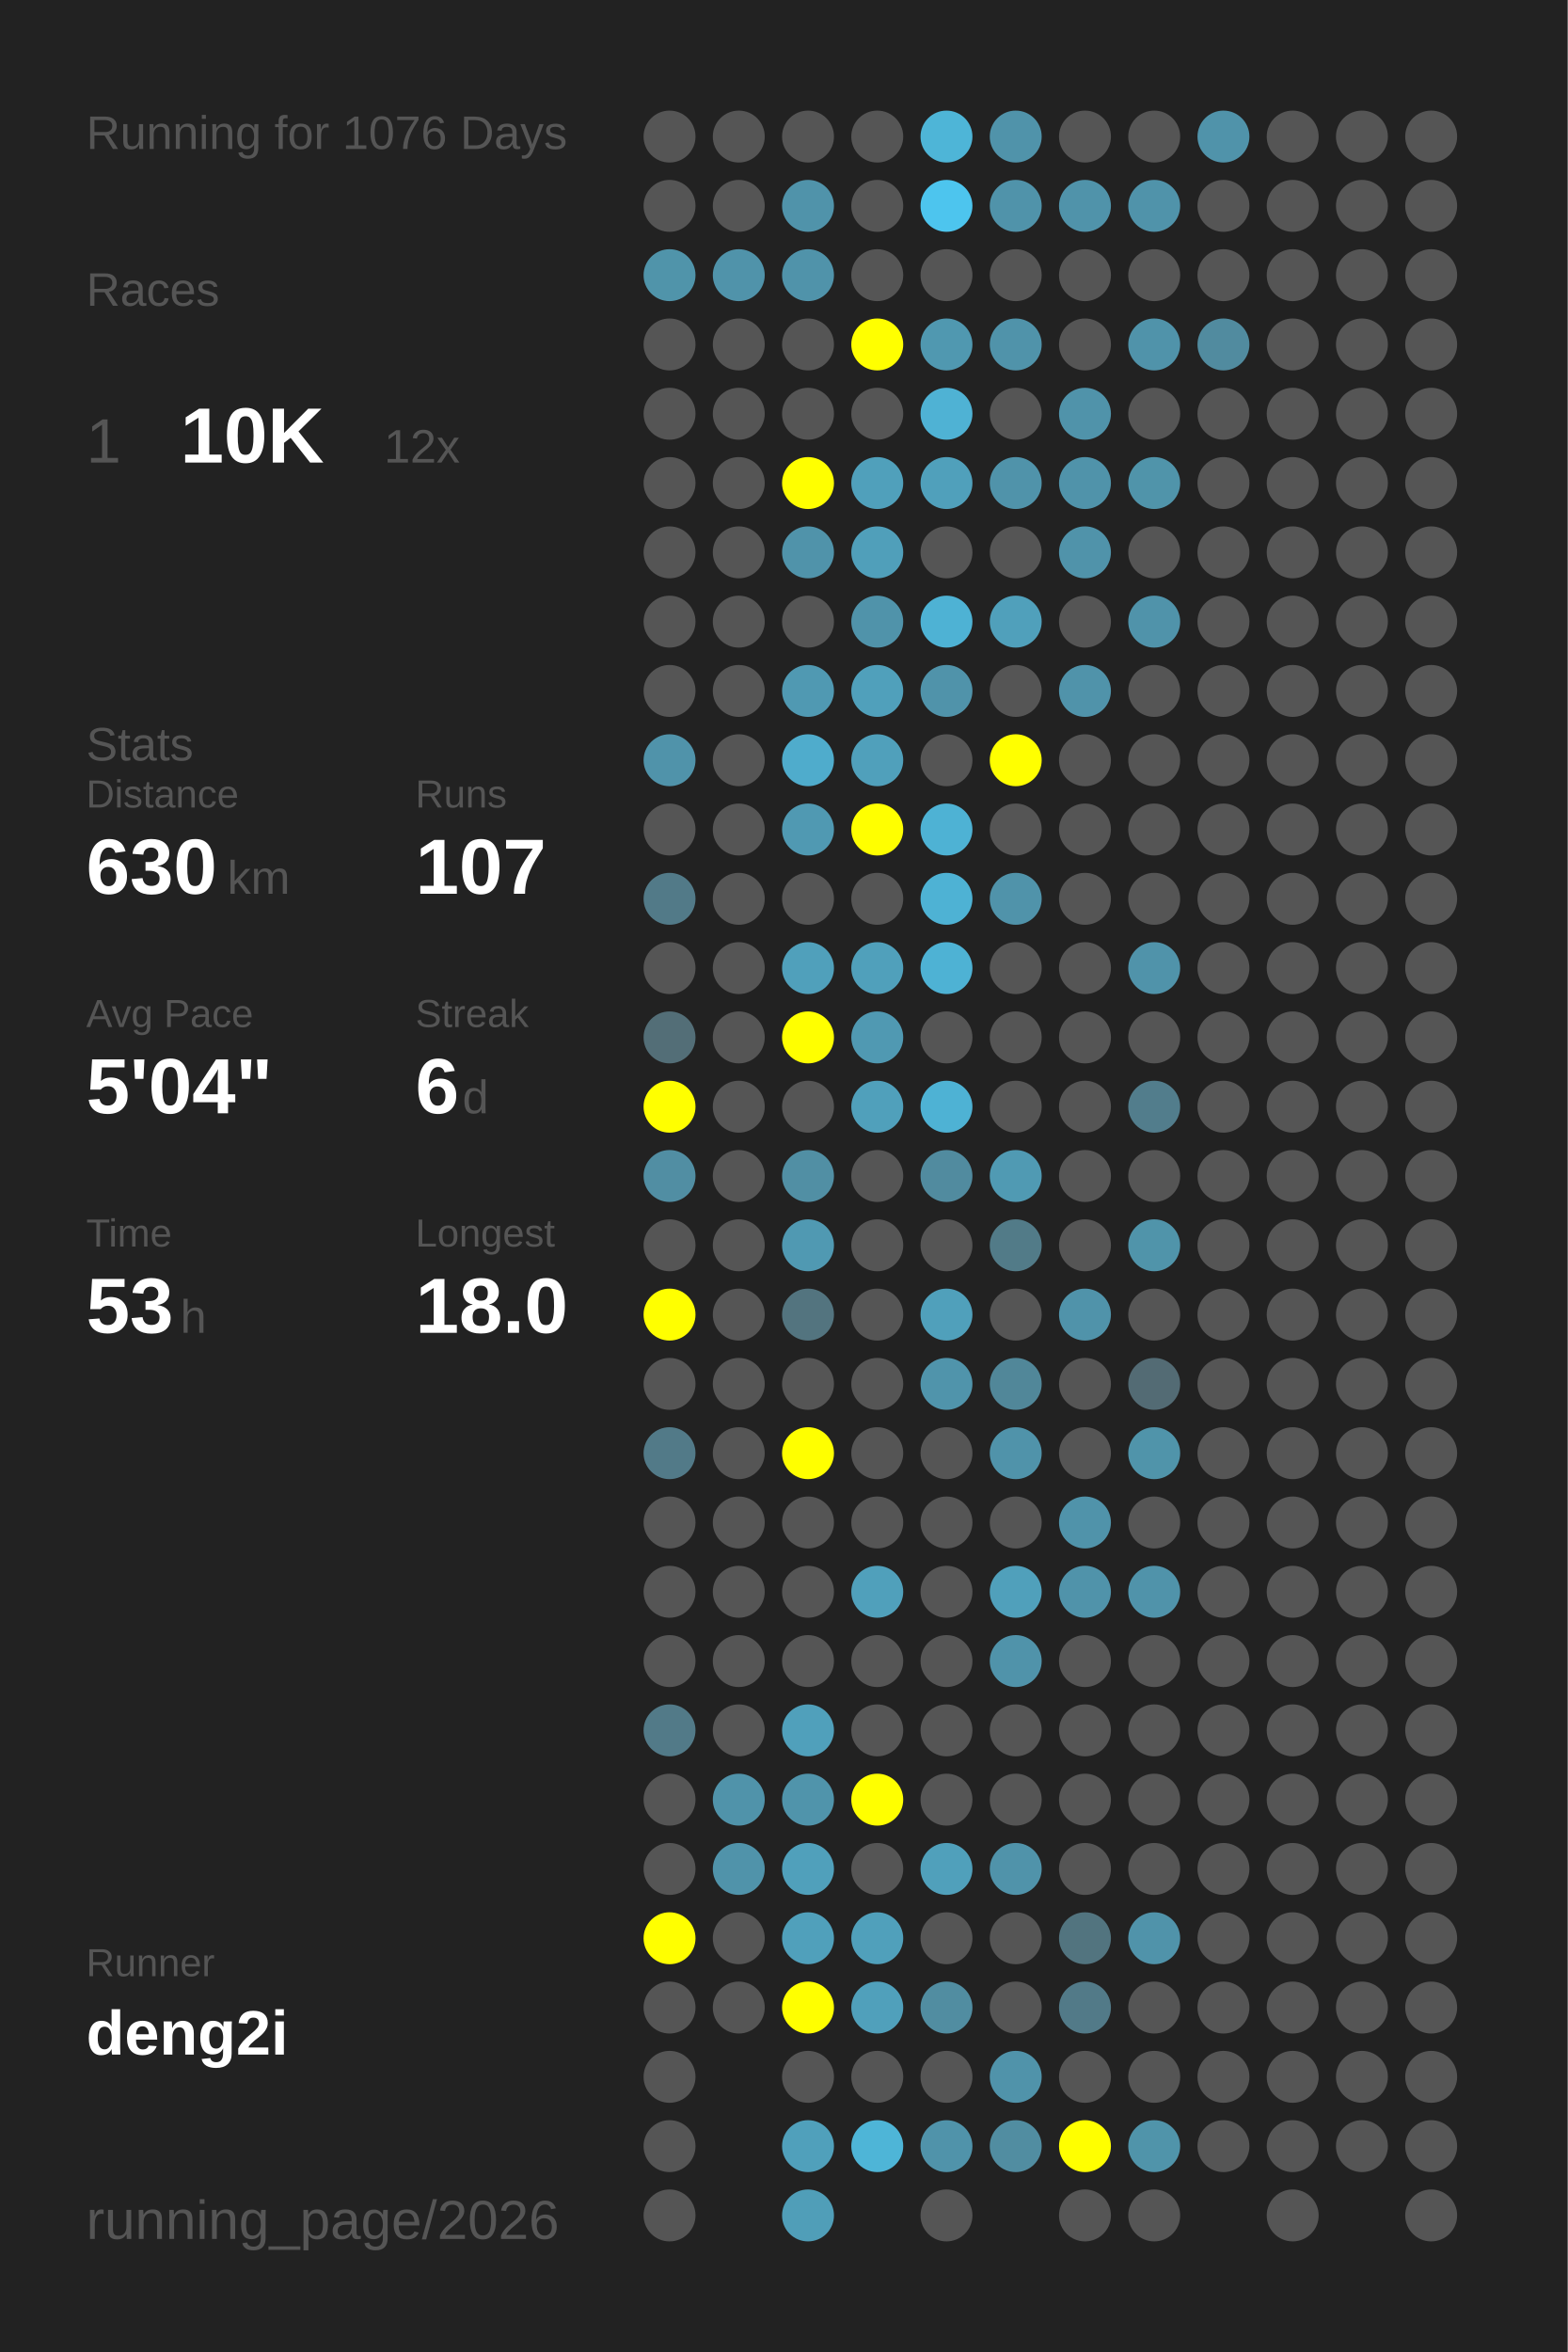
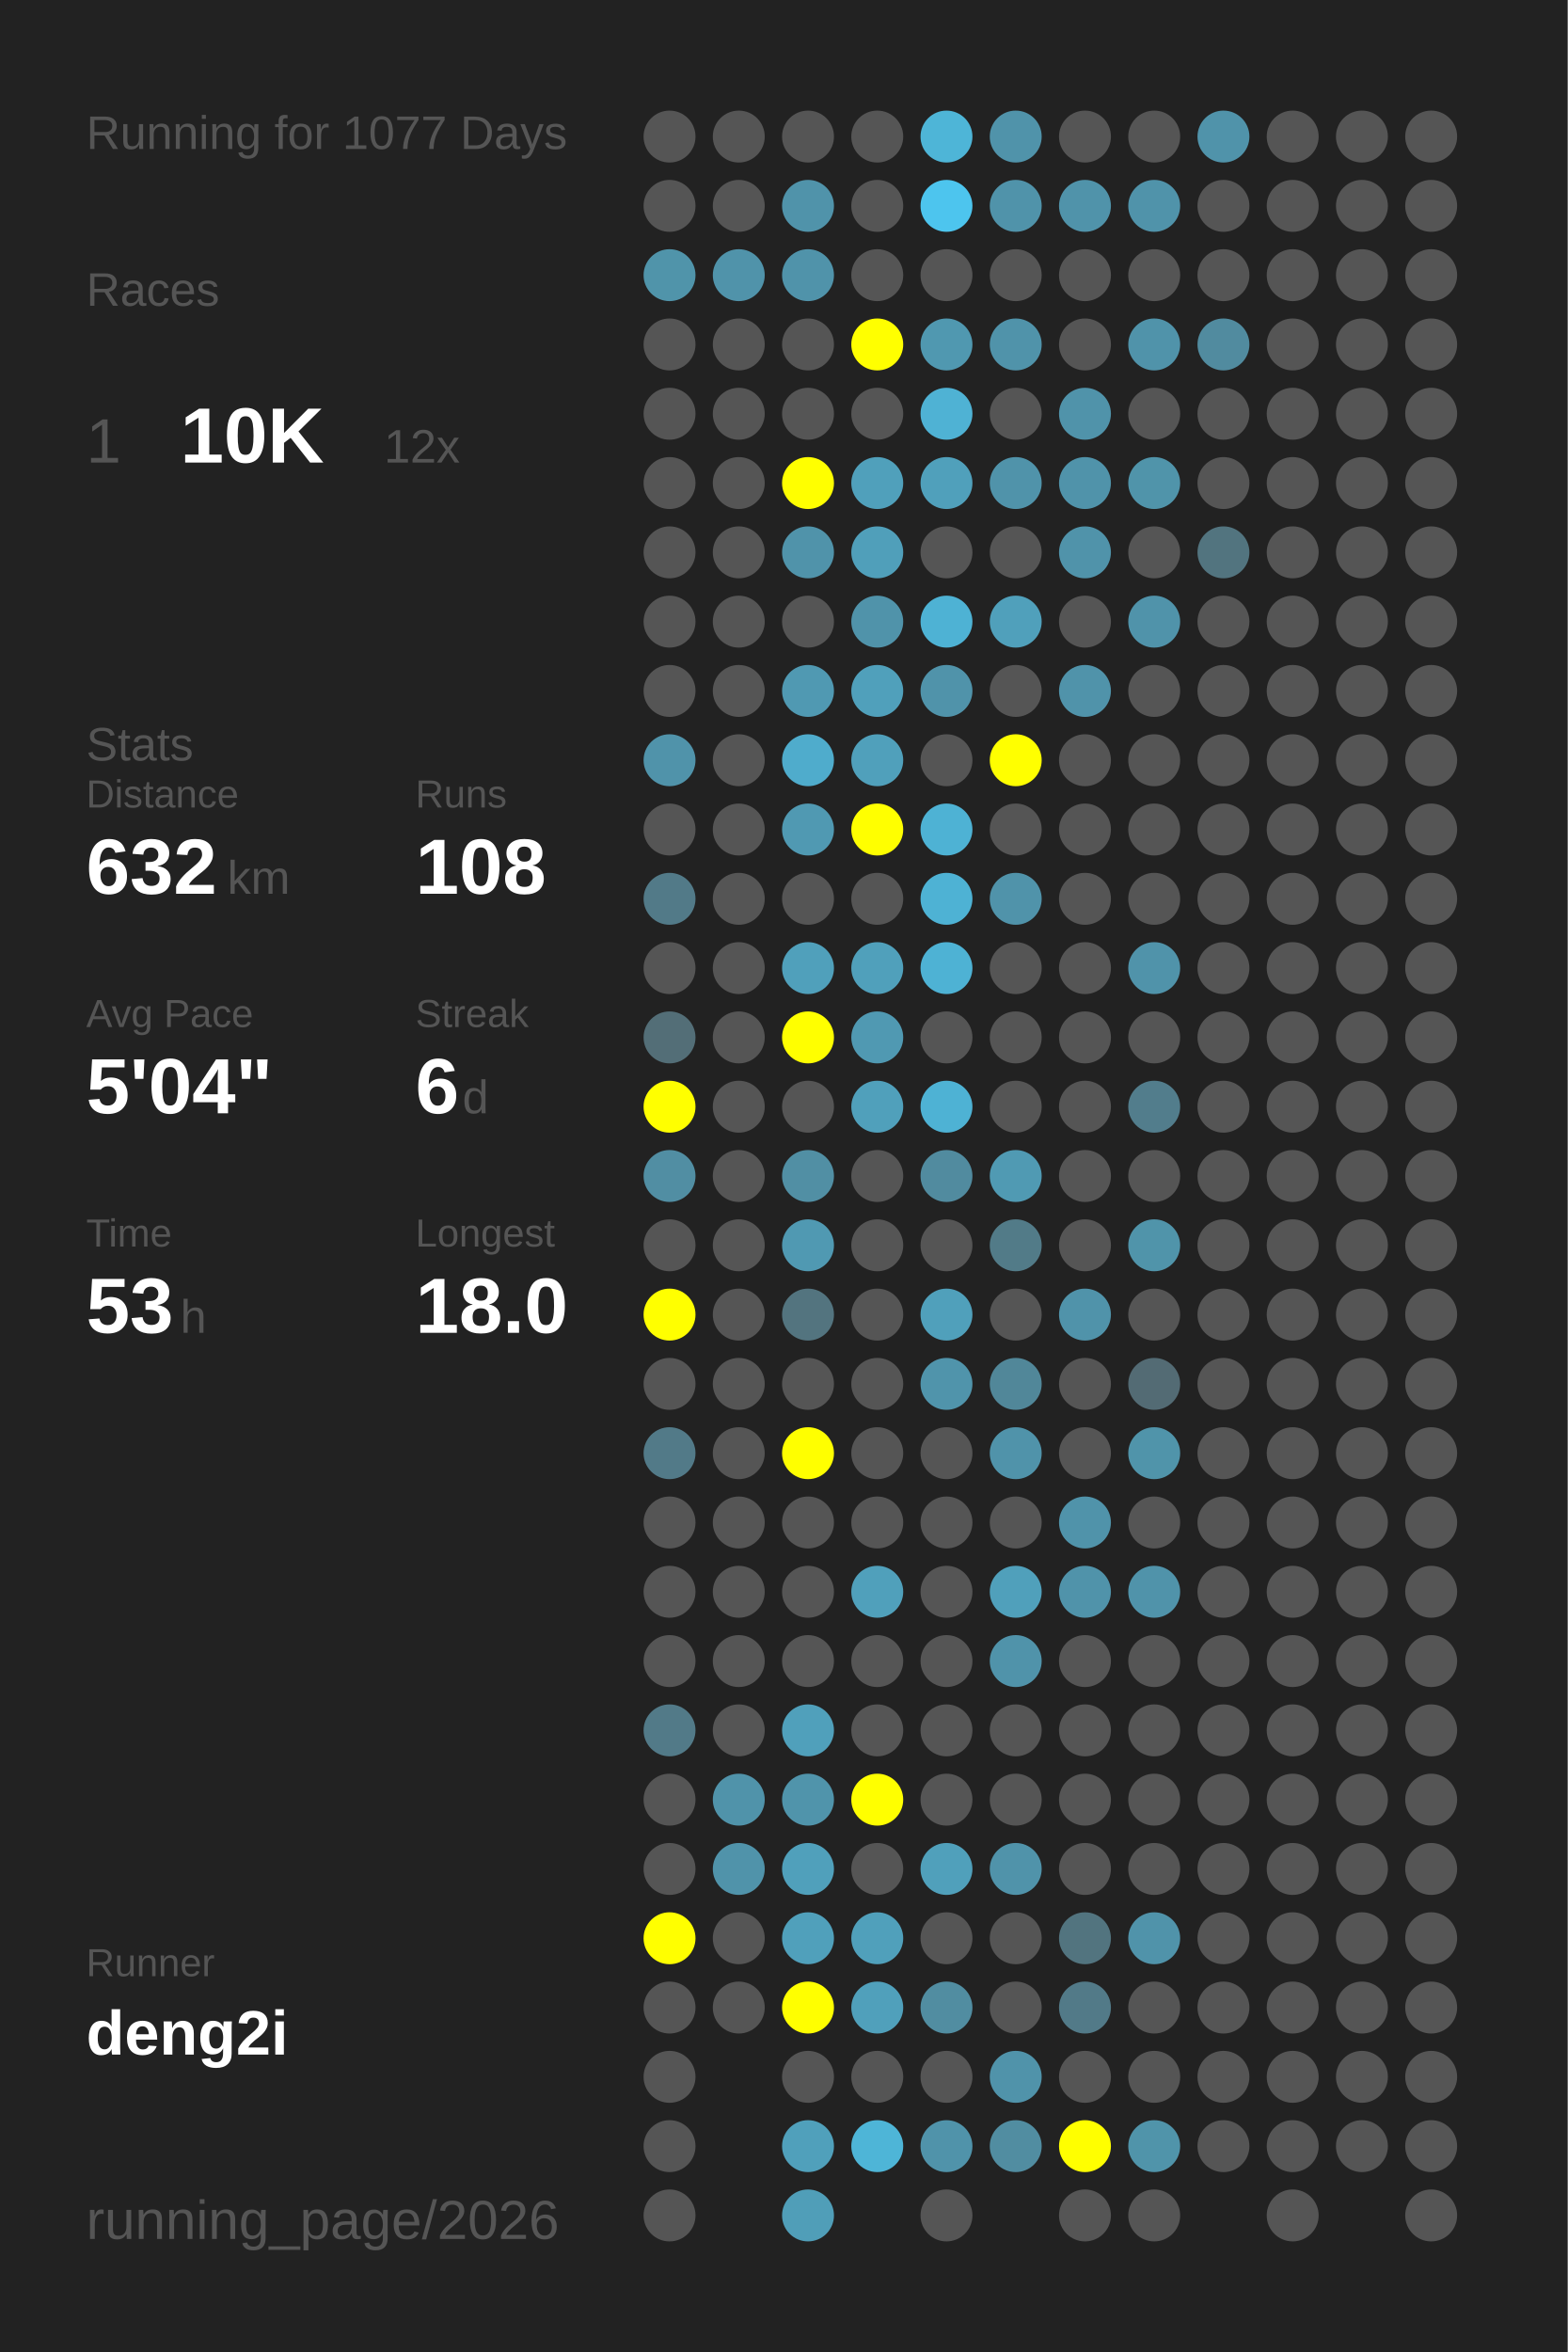
<svg xmlns="http://www.w3.org/2000/svg" baseProfile="full" height="300mm" version="1.1" viewBox="0,0,200,300" width="200mm">
  <defs />
  <rect fill="#222222" height="300" width="200" x="0" y="0" />
-   <text fill="#555555" style="font-size:6px; font-family:Arial;" x="11" y="19">Running for 1076 Days</text>
+   <text fill="#555555" style="font-size:6px; font-family:Arial;" x="11" y="19">Running for 1077 Days</text>
  <text fill="#555555" style="font-size:6px; font-family:Arial;" x="11" y="39">Races</text>
  <text fill="#555555" style="font-size:8px; font-family:Arial;" x="11" y="59">1</text>
  <text fill="#FFFFFF" style="font-size:10px; font-family:Arial; font-weight:bold;" x="23" y="59">10K</text>
  <text fill="#555555" style="font-size:6px; font-family:Arial;" x="49" y="59">12x</text>
  <text fill="#555555" style="font-size:6px; font-family:Arial;" x="11" y="97">Stats</text>
  <text fill="#555555" style="font-size:5px; font-family:Arial;" x="11" y="103">Distance</text>
-   <text fill="#FFFFFF" style="font-size:10px; font-family:Arial; font-weight:bold;" x="11" y="114">630</text>
+   <text fill="#FFFFFF" style="font-size:10px; font-family:Arial; font-weight:bold;" x="11" y="114">632</text>
  <text fill="#555555" style="font-size:6px; font-family:Arial;" x="29" y="114">km</text>
  <text fill="#555555" style="font-size:5px; font-family:Arial;" x="53" y="103">Runs</text>
-   <text fill="#FFFFFF" style="font-size:10px; font-family:Arial; font-weight:bold;" x="53" y="114">107</text>
+   <text fill="#FFFFFF" style="font-size:10px; font-family:Arial; font-weight:bold;" x="53" y="114">108</text>
  <text fill="#555555" style="font-size:5px; font-family:Arial;" x="11" y="131">Avg Pace</text>
  <text fill="#FFFFFF" style="font-size:10px; font-family:Arial; font-weight:bold;" x="11" y="142">5'04"</text>
  <text fill="#555555" style="font-size:5px; font-family:Arial;" x="53" y="131">Streak</text>
  <text fill="#FFFFFF" style="font-size:10px; font-family:Arial; font-weight:bold;" x="53" y="142">6</text>
  <text fill="#555555" style="font-size:6px; font-family:Arial;" x="59" y="142">d</text>
  <text fill="#555555" style="font-size:5px; font-family:Arial;" x="11" y="159">Time</text>
  <text fill="#FFFFFF" style="font-size:10px; font-family:Arial; font-weight:bold;" x="11" y="170">53</text>
  <text fill="#555555" style="font-size:6px; font-family:Arial;" x="23" y="170">h</text>
  <text fill="#555555" style="font-size:5px; font-family:Arial;" x="53" y="159">Longest</text>
  <text fill="#FFFFFF" style="font-size:10px; font-family:Arial; font-weight:bold;" x="53" y="170">18.0</text>
  <text fill="#555555" style="font-size:5px; font-family:Arial;" x="11" y="252.065">Runner</text>
  <text fill="#FFFFFF" style="font-size:8px; font-family:Arial; font-weight:bold;" x="11" y="262.065">deng2i</text>
  <text fill="#555555" style="font-size:7px; font-family:Arial;" x="11" y="285.581">running_page/2026</text>
  <circle cx="85.417" cy="17.419" fill="#555555" r="3.312" />
  <circle cx="85.417" cy="26.258" fill="#555555" r="3.312" />
  <circle cx="85.417" cy="35.097" fill="#5094aa" r="3.312" />
  <circle cx="85.417" cy="43.935" fill="#555555" r="3.312" />
  <circle cx="85.417" cy="52.774" fill="#555555" r="3.312" />
  <circle cx="85.417" cy="61.613" fill="#555555" r="3.312" />
  <circle cx="85.417" cy="70.452" fill="#555555" r="3.312" />
  <circle cx="85.417" cy="79.29" fill="#555555" r="3.312" />
  <circle cx="85.417" cy="88.129" fill="#555555" r="3.312" />
  <circle cx="85.417" cy="96.968" fill="#5093aa" r="3.312" />
  <circle cx="85.417" cy="105.806" fill="#555555" r="3.312" />
  <circle cx="85.417" cy="114.645" fill="#527a88" r="3.312" />
  <circle cx="85.417" cy="123.484" fill="#555555" r="3.312" />
  <circle cx="85.417" cy="132.323" fill="#536e77" r="3.312" />
  <circle cx="85.417" cy="141.161" fill="#FFFF00" r="3.312" />
  <circle cx="85.417" cy="150" fill="#518ea3" r="3.312" />
  <circle cx="85.417" cy="158.839" fill="#555555" r="3.312" />
  <circle cx="85.417" cy="167.677" fill="#FFFF00" r="3.312" />
  <circle cx="85.417" cy="176.516" fill="#555555" r="3.312" />
  <circle cx="85.417" cy="185.355" fill="#527a88" r="3.312" />
  <circle cx="85.417" cy="194.194" fill="#555555" r="3.312" />
  <circle cx="85.417" cy="203.032" fill="#555555" r="3.312" />
  <circle cx="85.417" cy="211.871" fill="#555555" r="3.312" />
  <circle cx="85.417" cy="220.71" fill="#527a88" r="3.312" />
  <circle cx="85.417" cy="229.548" fill="#555555" r="3.312" />
  <circle cx="85.417" cy="238.387" fill="#555555" r="3.312" />
  <circle cx="85.417" cy="247.226" fill="#FFFF00" r="3.312" />
  <circle cx="85.417" cy="256.065" fill="#555555" r="3.312" />
  <circle cx="85.417" cy="264.903" fill="#555555" r="3.312" />
  <circle cx="85.417" cy="273.742" fill="#555555" r="3.312" />
  <circle cx="85.417" cy="282.581" fill="#555555" r="3.312" />
  <circle cx="94.25" cy="17.419" fill="#555555" r="3.312" />
  <circle cx="94.25" cy="26.258" fill="#555555" r="3.312" />
  <circle cx="94.25" cy="35.097" fill="#5093aa" r="3.312" />
  <circle cx="94.25" cy="43.935" fill="#555555" r="3.312" />
  <circle cx="94.25" cy="52.774" fill="#555555" r="3.312" />
  <circle cx="94.25" cy="61.613" fill="#555555" r="3.312" />
  <circle cx="94.25" cy="70.452" fill="#555555" r="3.312" />
  <circle cx="94.25" cy="79.29" fill="#555555" r="3.312" />
  <circle cx="94.25" cy="88.129" fill="#555555" r="3.312" />
  <circle cx="94.25" cy="96.968" fill="#555555" r="3.312" />
  <circle cx="94.25" cy="105.806" fill="#555555" r="3.312" />
  <circle cx="94.25" cy="114.645" fill="#555555" r="3.312" />
  <circle cx="94.25" cy="123.484" fill="#555555" r="3.312" />
  <circle cx="94.25" cy="132.323" fill="#555555" r="3.312" />
  <circle cx="94.25" cy="141.161" fill="#555555" r="3.312" />
  <circle cx="94.25" cy="150" fill="#555555" r="3.312" />
  <circle cx="94.25" cy="158.839" fill="#555555" r="3.312" />
  <circle cx="94.25" cy="167.677" fill="#555555" r="3.312" />
  <circle cx="94.25" cy="176.516" fill="#555555" r="3.312" />
  <circle cx="94.25" cy="185.355" fill="#555555" r="3.312" />
  <circle cx="94.25" cy="194.194" fill="#555555" r="3.312" />
  <circle cx="94.25" cy="203.032" fill="#555555" r="3.312" />
  <circle cx="94.25" cy="211.871" fill="#555555" r="3.312" />
  <circle cx="94.25" cy="220.71" fill="#555555" r="3.312" />
  <circle cx="94.25" cy="229.548" fill="#5093aa" r="3.312" />
  <circle cx="94.25" cy="238.387" fill="#5093aa" r="3.312" />
  <circle cx="94.25" cy="247.226" fill="#555555" r="3.312" />
  <circle cx="94.25" cy="256.065" fill="#555555" r="3.312" />
  <circle cx="103.083" cy="17.419" fill="#555555" r="3.312" />
  <circle cx="103.083" cy="26.258" fill="#5093aa" r="3.312" />
  <circle cx="103.083" cy="35.097" fill="#5093aa" r="3.312" />
  <circle cx="103.083" cy="43.935" fill="#555555" r="3.312" />
  <circle cx="103.083" cy="52.774" fill="#555555" r="3.312" />
  <circle cx="103.083" cy="61.613" fill="#FFFF00" r="3.312" />
  <circle cx="103.083" cy="70.452" fill="#5093aa" r="3.312" />
  <circle cx="103.083" cy="79.29" fill="#555555" r="3.312" />
  <circle cx="103.083" cy="88.129" fill="#5099b2" r="3.312" />
  <circle cx="103.083" cy="96.968" fill="#4faccc" r="3.312" />
  <circle cx="103.083" cy="105.806" fill="#5099b2" r="3.312" />
  <circle cx="103.083" cy="114.645" fill="#555555" r="3.312" />
  <circle cx="103.083" cy="123.484" fill="#50a0bb" r="3.312" />
  <circle cx="103.083" cy="132.323" fill="#FFFF00" r="3.312" />
  <circle cx="103.083" cy="141.161" fill="#555555" r="3.312" />
  <circle cx="103.083" cy="150" fill="#518fa4" r="3.312" />
  <circle cx="103.083" cy="158.839" fill="#5099b2" r="3.312" />
  <circle cx="103.083" cy="167.677" fill="#53747f" r="3.312" />
  <circle cx="103.083" cy="176.516" fill="#555555" r="3.312" />
  <circle cx="103.083" cy="185.355" fill="#FFFF00" r="3.312" />
  <circle cx="103.083" cy="194.194" fill="#555555" r="3.312" />
  <circle cx="103.083" cy="203.032" fill="#555555" r="3.312" />
  <circle cx="103.083" cy="211.871" fill="#555555" r="3.312" />
  <circle cx="103.083" cy="220.71" fill="#50a0bb" r="3.312" />
  <circle cx="103.083" cy="229.548" fill="#5094ab" r="3.312" />
  <circle cx="103.083" cy="238.387" fill="#50a0bb" r="3.312" />
  <circle cx="103.083" cy="247.226" fill="#50a0bb" r="3.312" />
  <circle cx="103.083" cy="256.065" fill="#FFFF00" r="3.312" />
  <circle cx="103.083" cy="264.903" fill="#555555" r="3.312" />
  <circle cx="103.083" cy="273.742" fill="#50a0bb" r="3.312" />
  <circle cx="103.083" cy="282.581" fill="#509eb8" r="3.312" />
  <circle cx="111.917" cy="17.419" fill="#555555" r="3.312" />
  <circle cx="111.917" cy="26.258" fill="#555555" r="3.312" />
  <circle cx="111.917" cy="35.097" fill="#555555" r="3.312" />
  <circle cx="111.917" cy="43.935" fill="#FFFF00" r="3.312" />
  <circle cx="111.917" cy="52.774" fill="#555555" r="3.312" />
  <circle cx="111.917" cy="61.613" fill="#50a0bb" r="3.312" />
  <circle cx="111.917" cy="70.452" fill="#509fba" r="3.312" />
  <circle cx="111.917" cy="79.29" fill="#5093aa" r="3.312" />
  <circle cx="111.917" cy="88.129" fill="#50a0bb" r="3.312" />
  <circle cx="111.917" cy="96.968" fill="#50a0bb" r="3.312" />
  <circle cx="111.917" cy="105.806" fill="#FFFF00" r="3.312" />
  <circle cx="111.917" cy="114.645" fill="#555555" r="3.312" />
  <circle cx="111.917" cy="123.484" fill="#50a0bb" r="3.312" />
  <circle cx="111.917" cy="132.323" fill="#5099b2" r="3.312" />
  <circle cx="111.917" cy="141.161" fill="#50a0bb" r="3.312" />
  <circle cx="111.917" cy="150" fill="#555555" r="3.312" />
  <circle cx="111.917" cy="158.839" fill="#555555" r="3.312" />
  <circle cx="111.917" cy="167.677" fill="#555555" r="3.312" />
  <circle cx="111.917" cy="176.516" fill="#555555" r="3.312" />
  <circle cx="111.917" cy="185.355" fill="#555555" r="3.312" />
  <circle cx="111.917" cy="194.194" fill="#555555" r="3.312" />
  <circle cx="111.917" cy="203.032" fill="#50a0bb" r="3.312" />
  <circle cx="111.917" cy="211.871" fill="#555555" r="3.312" />
  <circle cx="111.917" cy="220.71" fill="#555555" r="3.312" />
  <circle cx="111.917" cy="229.548" fill="#FFFF00" r="3.312" />
  <circle cx="111.917" cy="238.387" fill="#555555" r="3.312" />
  <circle cx="111.917" cy="247.226" fill="#50a0bb" r="3.312" />
  <circle cx="111.917" cy="256.065" fill="#50a0bb" r="3.312" />
  <circle cx="111.917" cy="264.903" fill="#555555" r="3.312" />
  <circle cx="111.917" cy="273.742" fill="#4eb5d7" r="3.312" />
  <circle cx="120.75" cy="17.419" fill="#4eb5d7" r="3.312" />
  <circle cx="120.75" cy="26.258" fill="#4dc5ee" r="3.312" />
  <circle cx="120.75" cy="35.097" fill="#555555" r="3.312" />
  <circle cx="120.75" cy="43.935" fill="#5098b0" r="3.312" />
  <circle cx="120.75" cy="52.774" fill="#4fb2d4" r="3.312" />
  <circle cx="120.75" cy="61.613" fill="#50a0bb" r="3.312" />
  <circle cx="120.75" cy="70.452" fill="#555555" r="3.312" />
  <circle cx="120.75" cy="79.29" fill="#4eb2d4" r="3.312" />
  <circle cx="120.75" cy="88.129" fill="#5093aa" r="3.312" />
  <circle cx="120.75" cy="96.968" fill="#555555" r="3.312" />
  <circle cx="120.75" cy="105.806" fill="#4eb2d4" r="3.312" />
  <circle cx="120.75" cy="114.645" fill="#4eb2d4" r="3.312" />
  <circle cx="120.75" cy="123.484" fill="#4eb2d4" r="3.312" />
  <circle cx="120.75" cy="132.323" fill="#555555" r="3.312" />
  <circle cx="120.75" cy="141.161" fill="#4eb2d4" r="3.312" />
  <circle cx="120.75" cy="150" fill="#518b9f" r="3.312" />
  <circle cx="120.75" cy="158.839" fill="#555555" r="3.312" />
  <circle cx="120.75" cy="167.677" fill="#50a0bb" r="3.312" />
  <circle cx="120.75" cy="176.516" fill="#5094ab" r="3.312" />
  <circle cx="120.75" cy="185.355" fill="#555555" r="3.312" />
  <circle cx="120.75" cy="194.194" fill="#555555" r="3.312" />
  <circle cx="120.75" cy="203.032" fill="#555555" r="3.312" />
  <circle cx="120.75" cy="211.871" fill="#555555" r="3.312" />
  <circle cx="120.75" cy="220.71" fill="#555555" r="3.312" />
  <circle cx="120.75" cy="229.548" fill="#555555" r="3.312" />
  <circle cx="120.75" cy="238.387" fill="#50a0bb" r="3.312" />
  <circle cx="120.75" cy="247.226" fill="#555555" r="3.312" />
  <circle cx="120.75" cy="256.065" fill="#518da1" r="3.312" />
  <circle cx="120.75" cy="264.903" fill="#555555" r="3.312" />
  <circle cx="120.75" cy="273.742" fill="#5093aa" r="3.312" />
  <circle cx="120.75" cy="282.581" fill="#555555" r="3.312" />
  <circle cx="129.583" cy="17.419" fill="#5093aa" r="3.312" />
  <circle cx="129.583" cy="26.258" fill="#5093aa" r="3.312" />
  <circle cx="129.583" cy="35.097" fill="#555555" r="3.312" />
  <circle cx="129.583" cy="43.935" fill="#5093aa" r="3.312" />
  <circle cx="129.583" cy="52.774" fill="#555555" r="3.312" />
  <circle cx="129.583" cy="61.613" fill="#5093aa" r="3.312" />
  <circle cx="129.583" cy="70.452" fill="#555555" r="3.312" />
  <circle cx="129.583" cy="79.29" fill="#50a0bb" r="3.312" />
  <circle cx="129.583" cy="88.129" fill="#555555" r="3.312" />
  <circle cx="129.583" cy="96.968" fill="#FFFF00" r="3.312" />
  <circle cx="129.583" cy="105.806" fill="#555555" r="3.312" />
  <circle cx="129.583" cy="114.645" fill="#5093aa" r="3.312" />
  <circle cx="129.583" cy="123.484" fill="#555555" r="3.312" />
  <circle cx="129.583" cy="132.323" fill="#555555" r="3.312" />
  <circle cx="129.583" cy="141.161" fill="#555555" r="3.312" />
  <circle cx="129.583" cy="150" fill="#509ab3" r="3.312" />
  <circle cx="129.583" cy="158.839" fill="#527b88" r="3.312" />
  <circle cx="129.583" cy="167.677" fill="#555555" r="3.312" />
  <circle cx="129.583" cy="176.516" fill="#518799" r="3.312" />
  <circle cx="129.583" cy="185.355" fill="#5093aa" r="3.312" />
  <circle cx="129.583" cy="194.194" fill="#555555" r="3.312" />
  <circle cx="129.583" cy="203.032" fill="#50a0bb" r="3.312" />
  <circle cx="129.583" cy="211.871" fill="#5093aa" r="3.312" />
  <circle cx="129.583" cy="220.71" fill="#555555" r="3.312" />
  <circle cx="129.583" cy="229.548" fill="#555555" r="3.312" />
  <circle cx="129.583" cy="238.387" fill="#5093aa" r="3.312" />
  <circle cx="129.583" cy="247.226" fill="#555555" r="3.312" />
  <circle cx="129.583" cy="256.065" fill="#555555" r="3.312" />
  <circle cx="129.583" cy="264.903" fill="#5093aa" r="3.312" />
  <circle cx="129.583" cy="273.742" fill="#518da1" r="3.312" />
  <circle cx="138.417" cy="17.419" fill="#555555" r="3.312" />
  <circle cx="138.417" cy="26.258" fill="#5093aa" r="3.312" />
  <circle cx="138.417" cy="35.097" fill="#555555" r="3.312" />
  <circle cx="138.417" cy="43.935" fill="#555555" r="3.312" />
  <circle cx="138.417" cy="52.774" fill="#5093aa" r="3.312" />
  <circle cx="138.417" cy="61.613" fill="#5093aa" r="3.312" />
  <circle cx="138.417" cy="70.452" fill="#5093aa" r="3.312" />
  <circle cx="138.417" cy="79.29" fill="#555555" r="3.312" />
  <circle cx="138.417" cy="88.129" fill="#5093aa" r="3.312" />
  <circle cx="138.417" cy="96.968" fill="#555555" r="3.312" />
  <circle cx="138.417" cy="105.806" fill="#555555" r="3.312" />
  <circle cx="138.417" cy="114.645" fill="#555555" r="3.312" />
  <circle cx="138.417" cy="123.484" fill="#555555" r="3.312" />
  <circle cx="138.417" cy="132.323" fill="#555555" r="3.312" />
  <circle cx="138.417" cy="141.161" fill="#555555" r="3.312" />
  <circle cx="138.417" cy="150" fill="#555555" r="3.312" />
  <circle cx="138.417" cy="158.839" fill="#555555" r="3.312" />
  <circle cx="138.417" cy="167.677" fill="#5093aa" r="3.312" />
  <circle cx="138.417" cy="176.516" fill="#555555" r="3.312" />
  <circle cx="138.417" cy="185.355" fill="#555555" r="3.312" />
  <circle cx="138.417" cy="194.194" fill="#5093aa" r="3.312" />
  <circle cx="138.417" cy="203.032" fill="#5093aa" r="3.312" />
  <circle cx="138.417" cy="211.871" fill="#555555" r="3.312" />
  <circle cx="138.417" cy="220.71" fill="#555555" r="3.312" />
  <circle cx="138.417" cy="229.548" fill="#555555" r="3.312" />
  <circle cx="138.417" cy="238.387" fill="#555555" r="3.312" />
  <circle cx="138.417" cy="247.226" fill="#52747f" r="3.312" />
  <circle cx="138.417" cy="256.065" fill="#527a88" r="3.312" />
  <circle cx="138.417" cy="264.903" fill="#555555" r="3.312" />
  <circle cx="138.417" cy="273.742" fill="#FFFF00" r="3.312" />
  <circle cx="138.417" cy="282.581" fill="#555555" r="3.312" />
  <circle cx="147.25" cy="17.419" fill="#555555" r="3.312" />
  <circle cx="147.25" cy="26.258" fill="#5093aa" r="3.312" />
  <circle cx="147.25" cy="35.097" fill="#555555" r="3.312" />
  <circle cx="147.25" cy="43.935" fill="#5093aa" r="3.312" />
  <circle cx="147.25" cy="52.774" fill="#555555" r="3.312" />
  <circle cx="147.25" cy="61.613" fill="#5094aa" r="3.312" />
  <circle cx="147.25" cy="70.452" fill="#555555" r="3.312" />
  <circle cx="147.25" cy="79.29" fill="#5093aa" r="3.312" />
  <circle cx="147.25" cy="88.129" fill="#555555" r="3.312" />
  <circle cx="147.25" cy="96.968" fill="#555555" r="3.312" />
  <circle cx="147.25" cy="105.806" fill="#555555" r="3.312" />
  <circle cx="147.25" cy="114.645" fill="#555555" r="3.312" />
  <circle cx="147.25" cy="123.484" fill="#5093aa" r="3.312" />
  <circle cx="147.25" cy="132.323" fill="#555555" r="3.312" />
  <circle cx="147.25" cy="141.161" fill="#527d8c" r="3.312" />
  <circle cx="147.25" cy="150" fill="#555555" r="3.312" />
  <circle cx="147.25" cy="158.839" fill="#5094aa" r="3.312" />
  <circle cx="147.25" cy="167.677" fill="#555555" r="3.312" />
  <circle cx="147.25" cy="176.516" fill="#536b74" r="3.312" />
  <circle cx="147.25" cy="185.355" fill="#5094aa" r="3.312" />
  <circle cx="147.25" cy="194.194" fill="#555555" r="3.312" />
  <circle cx="147.25" cy="203.032" fill="#5093aa" r="3.312" />
  <circle cx="147.25" cy="211.871" fill="#555555" r="3.312" />
  <circle cx="147.25" cy="220.71" fill="#555555" r="3.312" />
  <circle cx="147.25" cy="229.548" fill="#555555" r="3.312" />
  <circle cx="147.25" cy="238.387" fill="#555555" r="3.312" />
  <circle cx="147.25" cy="247.226" fill="#5093aa" r="3.312" />
  <circle cx="147.25" cy="256.065" fill="#555555" r="3.312" />
  <circle cx="147.25" cy="264.903" fill="#555555" r="3.312" />
  <circle cx="147.25" cy="273.742" fill="#5094aa" r="3.312" />
  <circle cx="147.25" cy="282.581" fill="#555555" r="3.312" />
  <circle cx="156.083" cy="17.419" fill="#5093aa" r="3.312" />
  <circle cx="156.083" cy="26.258" fill="#555555" r="3.312" />
  <circle cx="156.083" cy="35.097" fill="#555555" r="3.312" />
  <circle cx="156.083" cy="43.935" fill="#518b9f" r="3.312" />
  <circle cx="156.083" cy="52.774" fill="#555555" r="3.312" />
  <circle cx="156.083" cy="61.613" fill="#555555" r="3.312" />
-   <circle cx="156.083" cy="70.452" fill="#555555" r="3.312" />
+   <circle cx="156.083" cy="70.452" fill="#52747f" r="3.312" />
  <circle cx="156.083" cy="79.29" fill="#555555" r="3.312" />
  <circle cx="156.083" cy="88.129" fill="#555555" r="3.312" />
  <circle cx="156.083" cy="96.968" fill="#555555" r="3.312" />
  <circle cx="156.083" cy="105.806" fill="#555555" r="3.312" />
  <circle cx="156.083" cy="114.645" fill="#555555" r="3.312" />
  <circle cx="156.083" cy="123.484" fill="#555555" r="3.312" />
  <circle cx="156.083" cy="132.323" fill="#555555" r="3.312" />
  <circle cx="156.083" cy="141.161" fill="#555555" r="3.312" />
  <circle cx="156.083" cy="150" fill="#555555" r="3.312" />
  <circle cx="156.083" cy="158.839" fill="#555555" r="3.312" />
  <circle cx="156.083" cy="167.677" fill="#555555" r="3.312" />
  <circle cx="156.083" cy="176.516" fill="#555555" r="3.312" />
  <circle cx="156.083" cy="185.355" fill="#555555" r="3.312" />
  <circle cx="156.083" cy="194.194" fill="#555555" r="3.312" />
  <circle cx="156.083" cy="203.032" fill="#555555" r="3.312" />
  <circle cx="156.083" cy="211.871" fill="#555555" r="3.312" />
  <circle cx="156.083" cy="220.71" fill="#555555" r="3.312" />
  <circle cx="156.083" cy="229.548" fill="#555555" r="3.312" />
  <circle cx="156.083" cy="238.387" fill="#555555" r="3.312" />
  <circle cx="156.083" cy="247.226" fill="#555555" r="3.312" />
  <circle cx="156.083" cy="256.065" fill="#555555" r="3.312" />
  <circle cx="156.083" cy="264.903" fill="#555555" r="3.312" />
  <circle cx="156.083" cy="273.742" fill="#555555" r="3.312" />
  <circle cx="164.917" cy="17.419" fill="#555555" r="3.312" />
  <circle cx="164.917" cy="26.258" fill="#555555" r="3.312" />
  <circle cx="164.917" cy="35.097" fill="#555555" r="3.312" />
  <circle cx="164.917" cy="43.935" fill="#555555" r="3.312" />
  <circle cx="164.917" cy="52.774" fill="#555555" r="3.312" />
  <circle cx="164.917" cy="61.613" fill="#555555" r="3.312" />
  <circle cx="164.917" cy="70.452" fill="#555555" r="3.312" />
  <circle cx="164.917" cy="79.29" fill="#555555" r="3.312" />
  <circle cx="164.917" cy="88.129" fill="#555555" r="3.312" />
  <circle cx="164.917" cy="96.968" fill="#555555" r="3.312" />
  <circle cx="164.917" cy="105.806" fill="#555555" r="3.312" />
  <circle cx="164.917" cy="114.645" fill="#555555" r="3.312" />
  <circle cx="164.917" cy="123.484" fill="#555555" r="3.312" />
  <circle cx="164.917" cy="132.323" fill="#555555" r="3.312" />
  <circle cx="164.917" cy="141.161" fill="#555555" r="3.312" />
  <circle cx="164.917" cy="150" fill="#555555" r="3.312" />
  <circle cx="164.917" cy="158.839" fill="#555555" r="3.312" />
  <circle cx="164.917" cy="167.677" fill="#555555" r="3.312" />
  <circle cx="164.917" cy="176.516" fill="#555555" r="3.312" />
  <circle cx="164.917" cy="185.355" fill="#555555" r="3.312" />
  <circle cx="164.917" cy="194.194" fill="#555555" r="3.312" />
  <circle cx="164.917" cy="203.032" fill="#555555" r="3.312" />
  <circle cx="164.917" cy="211.871" fill="#555555" r="3.312" />
  <circle cx="164.917" cy="220.71" fill="#555555" r="3.312" />
  <circle cx="164.917" cy="229.548" fill="#555555" r="3.312" />
  <circle cx="164.917" cy="238.387" fill="#555555" r="3.312" />
  <circle cx="164.917" cy="247.226" fill="#555555" r="3.312" />
  <circle cx="164.917" cy="256.065" fill="#555555" r="3.312" />
  <circle cx="164.917" cy="264.903" fill="#555555" r="3.312" />
  <circle cx="164.917" cy="273.742" fill="#555555" r="3.312" />
  <circle cx="164.917" cy="282.581" fill="#555555" r="3.312" />
  <circle cx="173.75" cy="17.419" fill="#555555" r="3.312" />
  <circle cx="173.75" cy="26.258" fill="#555555" r="3.312" />
  <circle cx="173.75" cy="35.097" fill="#555555" r="3.312" />
  <circle cx="173.75" cy="43.935" fill="#555555" r="3.312" />
  <circle cx="173.75" cy="52.774" fill="#555555" r="3.312" />
  <circle cx="173.75" cy="61.613" fill="#555555" r="3.312" />
  <circle cx="173.75" cy="70.452" fill="#555555" r="3.312" />
  <circle cx="173.75" cy="79.29" fill="#555555" r="3.312" />
  <circle cx="173.75" cy="88.129" fill="#555555" r="3.312" />
  <circle cx="173.75" cy="96.968" fill="#555555" r="3.312" />
  <circle cx="173.75" cy="105.806" fill="#555555" r="3.312" />
  <circle cx="173.75" cy="114.645" fill="#555555" r="3.312" />
  <circle cx="173.75" cy="123.484" fill="#555555" r="3.312" />
  <circle cx="173.75" cy="132.323" fill="#555555" r="3.312" />
  <circle cx="173.75" cy="141.161" fill="#555555" r="3.312" />
  <circle cx="173.75" cy="150" fill="#555555" r="3.312" />
  <circle cx="173.75" cy="158.839" fill="#555555" r="3.312" />
  <circle cx="173.75" cy="167.677" fill="#555555" r="3.312" />
  <circle cx="173.75" cy="176.516" fill="#555555" r="3.312" />
  <circle cx="173.75" cy="185.355" fill="#555555" r="3.312" />
  <circle cx="173.75" cy="194.194" fill="#555555" r="3.312" />
  <circle cx="173.75" cy="203.032" fill="#555555" r="3.312" />
  <circle cx="173.75" cy="211.871" fill="#555555" r="3.312" />
  <circle cx="173.75" cy="220.71" fill="#555555" r="3.312" />
  <circle cx="173.75" cy="229.548" fill="#555555" r="3.312" />
  <circle cx="173.75" cy="238.387" fill="#555555" r="3.312" />
  <circle cx="173.75" cy="247.226" fill="#555555" r="3.312" />
  <circle cx="173.75" cy="256.065" fill="#555555" r="3.312" />
  <circle cx="173.75" cy="264.903" fill="#555555" r="3.312" />
  <circle cx="173.75" cy="273.742" fill="#555555" r="3.312" />
  <circle cx="182.583" cy="17.419" fill="#555555" r="3.312" />
  <circle cx="182.583" cy="26.258" fill="#555555" r="3.312" />
  <circle cx="182.583" cy="35.097" fill="#555555" r="3.312" />
  <circle cx="182.583" cy="43.935" fill="#555555" r="3.312" />
  <circle cx="182.583" cy="52.774" fill="#555555" r="3.312" />
  <circle cx="182.583" cy="61.613" fill="#555555" r="3.312" />
  <circle cx="182.583" cy="70.452" fill="#555555" r="3.312" />
  <circle cx="182.583" cy="79.29" fill="#555555" r="3.312" />
  <circle cx="182.583" cy="88.129" fill="#555555" r="3.312" />
  <circle cx="182.583" cy="96.968" fill="#555555" r="3.312" />
  <circle cx="182.583" cy="105.806" fill="#555555" r="3.312" />
  <circle cx="182.583" cy="114.645" fill="#555555" r="3.312" />
  <circle cx="182.583" cy="123.484" fill="#555555" r="3.312" />
  <circle cx="182.583" cy="132.323" fill="#555555" r="3.312" />
  <circle cx="182.583" cy="141.161" fill="#555555" r="3.312" />
  <circle cx="182.583" cy="150" fill="#555555" r="3.312" />
  <circle cx="182.583" cy="158.839" fill="#555555" r="3.312" />
  <circle cx="182.583" cy="167.677" fill="#555555" r="3.312" />
  <circle cx="182.583" cy="176.516" fill="#555555" r="3.312" />
  <circle cx="182.583" cy="185.355" fill="#555555" r="3.312" />
  <circle cx="182.583" cy="194.194" fill="#555555" r="3.312" />
  <circle cx="182.583" cy="203.032" fill="#555555" r="3.312" />
  <circle cx="182.583" cy="211.871" fill="#555555" r="3.312" />
  <circle cx="182.583" cy="220.71" fill="#555555" r="3.312" />
  <circle cx="182.583" cy="229.548" fill="#555555" r="3.312" />
  <circle cx="182.583" cy="238.387" fill="#555555" r="3.312" />
  <circle cx="182.583" cy="247.226" fill="#555555" r="3.312" />
  <circle cx="182.583" cy="256.065" fill="#555555" r="3.312" />
  <circle cx="182.583" cy="264.903" fill="#555555" r="3.312" />
  <circle cx="182.583" cy="273.742" fill="#555555" r="3.312" />
  <circle cx="182.583" cy="282.581" fill="#555555" r="3.312" />
</svg>
